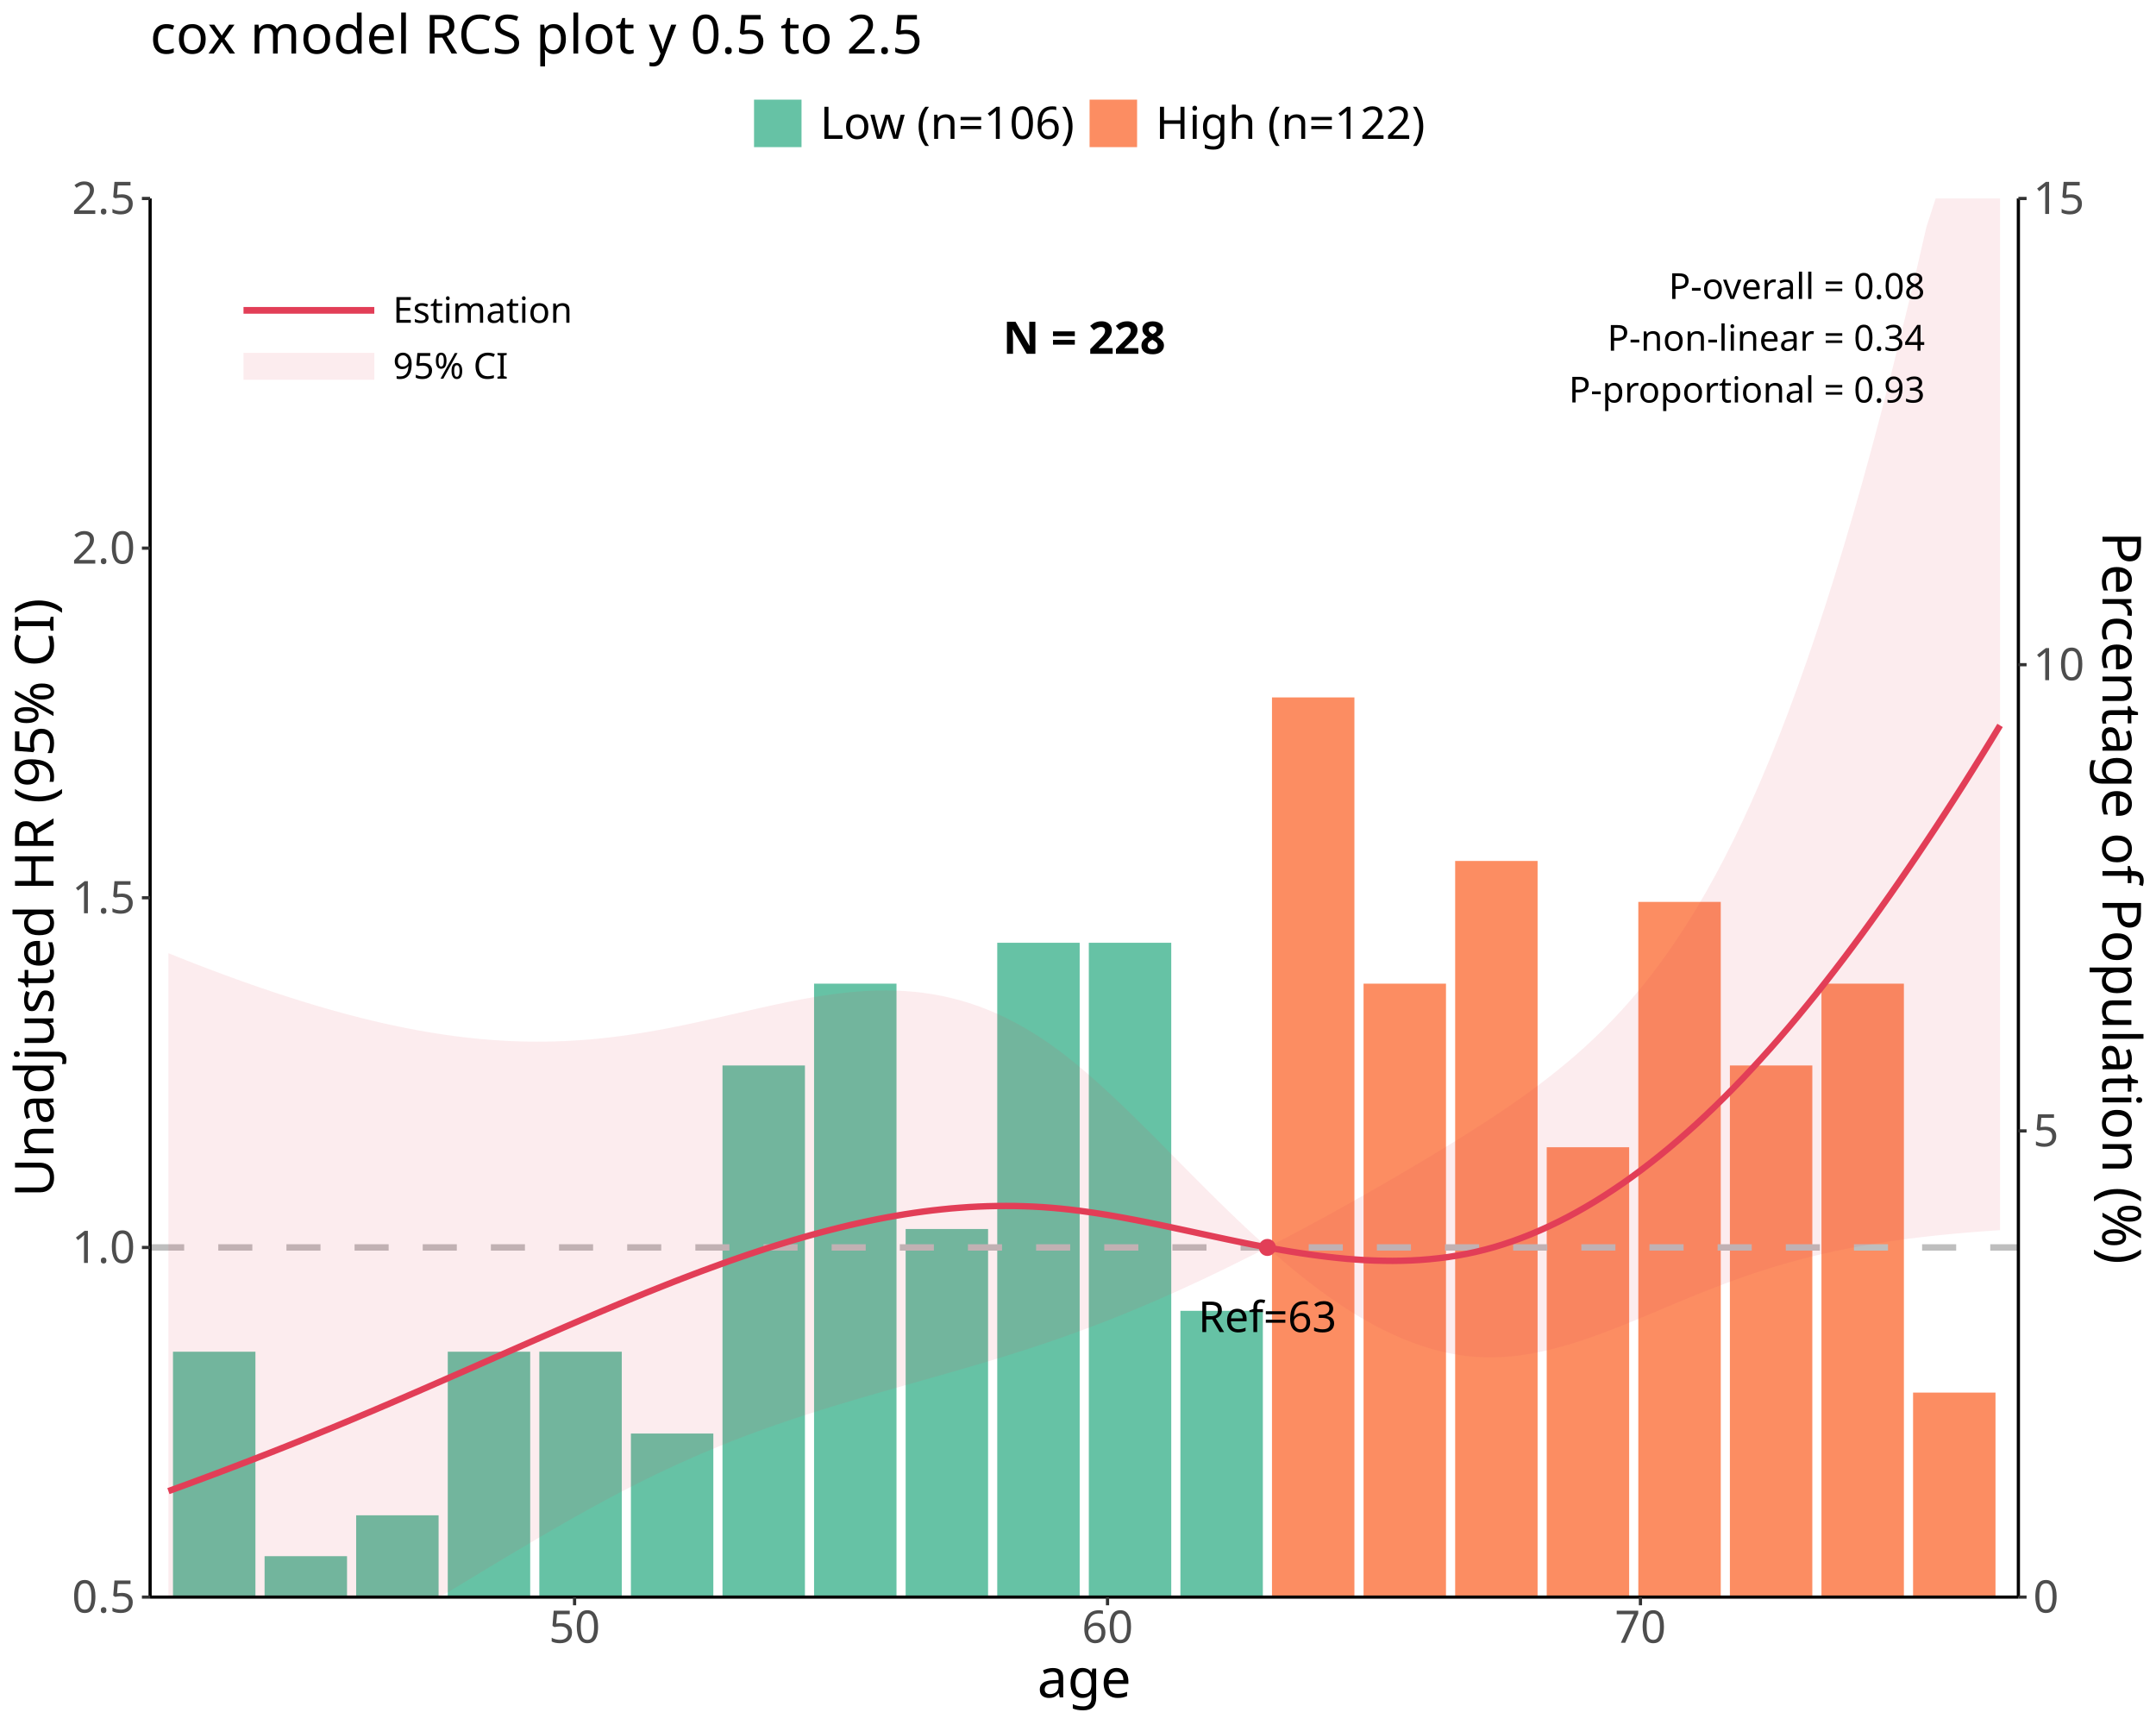
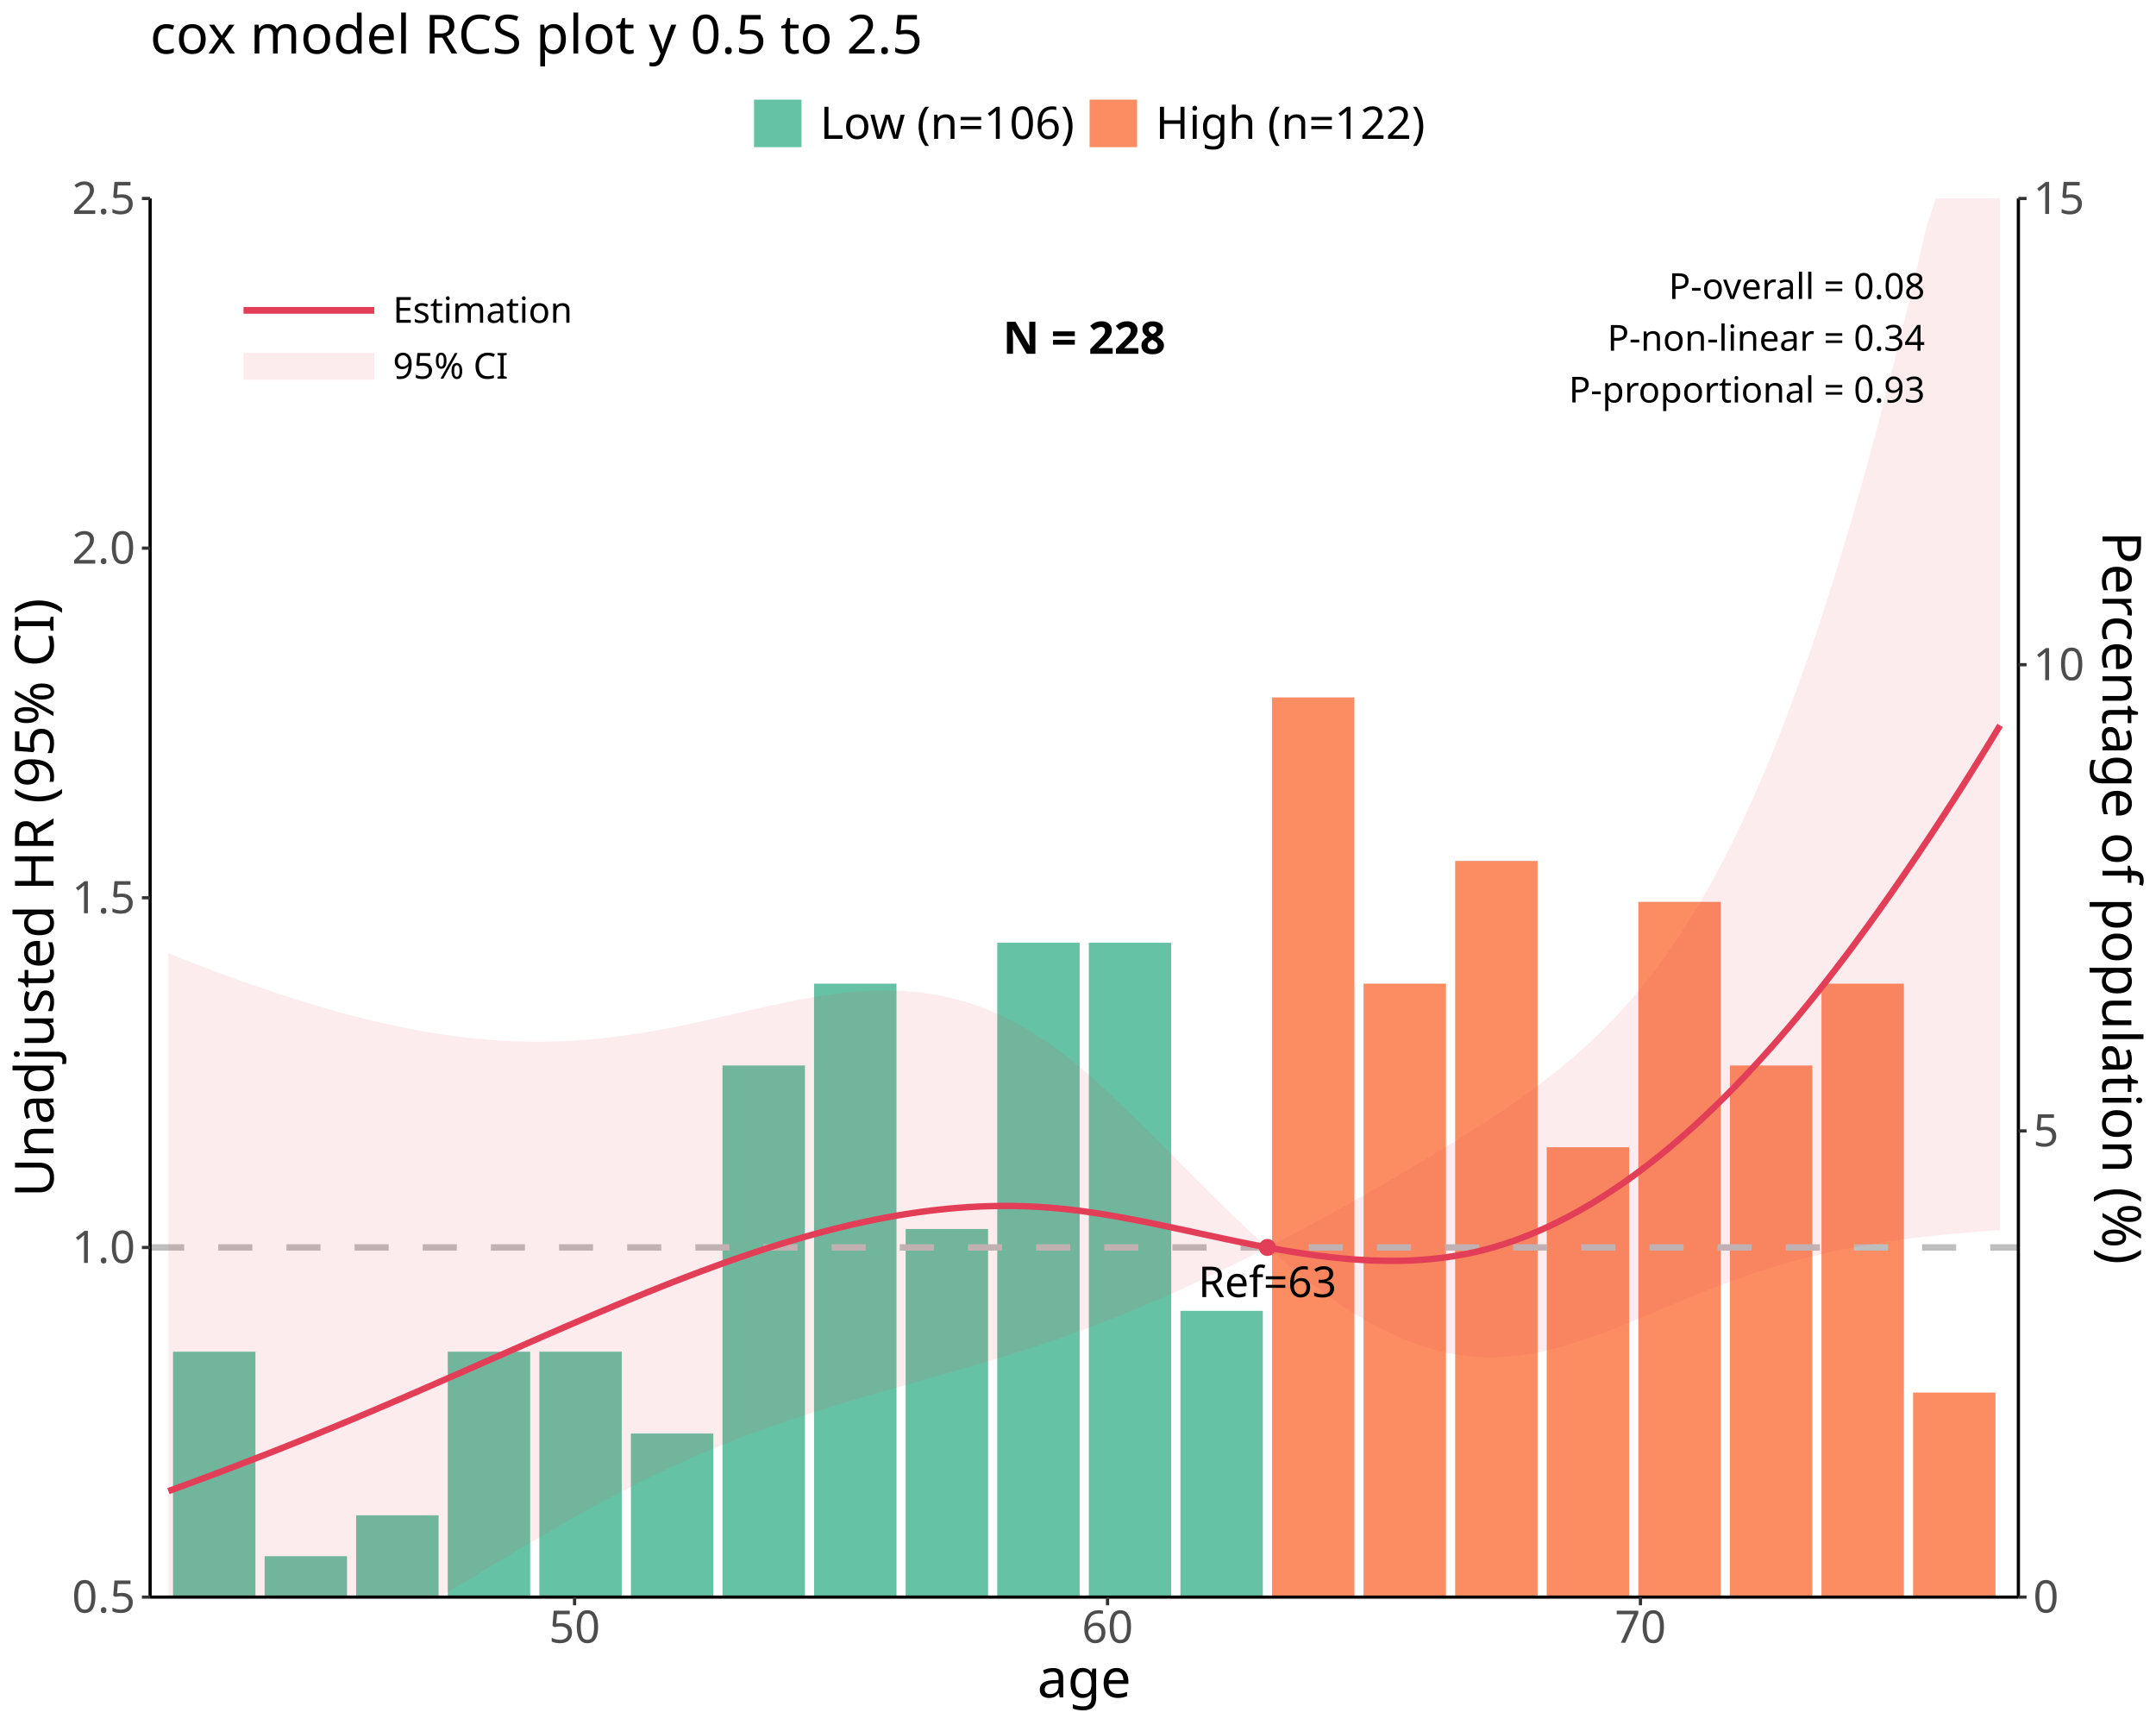
<svg xmlns="http://www.w3.org/2000/svg" class="svglite" data-engine-version="2.0" width="720.00pt" height="576.00pt" viewBox="0 0 720.00 576.00">
  <defs>
    <style type="text/css">
    .svglite line, .svglite polyline, .svglite polygon, .svglite path, .svglite rect, .svglite circle {
      fill: none;
      stroke: #000000;
      stroke-linecap: round;
      stroke-linejoin: round;
      stroke-miterlimit: 10.00;
    }
  </style>
  </defs>
  <rect width="100%" height="100%" style="stroke: none; fill: #FFFFFF;" />
  <defs>
    <clipPath id="cpMC4wMHw3MjAuMDB8MC4wMHw1NzYuMDA=">
      <rect x="0.00" y="0.00" width="720.00" height="576.00" />
    </clipPath>
  </defs>
  <g clip-path="url(#cpMC4wMHw3MjAuMDB8MC4wMHw1NzYuMDA=)">
    <rect x="0" y="0.00" width="720.00" height="576.00" style="stroke-width: 1.07; stroke: #FFFFFF; fill: #FFFFFF;" />
  </g>
  <defs>
    <clipPath id="cpNTAuMTN8Njc0LjA0fDY2LjI4fDUzMy4yOQ==">
      <rect x="50.13" y="66.28" width="623.91" height="467.01" />
    </clipPath>
  </defs>
  <g clip-path="url(#cpNTAuMTN8Njc0LjA0fDY2LjI4fDUzMy4yOQ==)">
    <rect x="50.13" y="66.28" width="623.91" height="467.01" style="stroke-width: 1.07; stroke: none; fill: #FFFFFF;" />
    <rect x="57.77" y="451.36" width="27.53" height="81.93" style="stroke-width: 1.07; stroke: none; stroke-linecap: butt; stroke-linejoin: miter; fill: #66C2A5;" />
    <rect x="88.36" y="519.63" width="27.53" height="13.66" style="stroke-width: 1.07; stroke: none; stroke-linecap: butt; stroke-linejoin: miter; fill: #66C2A5;" />
    <rect x="118.94" y="505.98" width="27.53" height="27.31" style="stroke-width: 1.07; stroke: none; stroke-linecap: butt; stroke-linejoin: miter; fill: #66C2A5;" />
    <rect x="149.53" y="451.36" width="27.53" height="81.93" style="stroke-width: 1.07; stroke: none; stroke-linecap: butt; stroke-linejoin: miter; fill: #66C2A5;" />
    <rect x="180.11" y="451.36" width="27.53" height="81.93" style="stroke-width: 1.07; stroke: none; stroke-linecap: butt; stroke-linejoin: miter; fill: #66C2A5;" />
    <rect x="210.69" y="478.67" width="27.53" height="54.62" style="stroke-width: 1.07; stroke: none; stroke-linecap: butt; stroke-linejoin: miter; fill: #66C2A5;" />
    <rect x="241.28" y="355.77" width="27.53" height="177.52" style="stroke-width: 1.07; stroke: none; stroke-linecap: butt; stroke-linejoin: miter; fill: #66C2A5;" />
    <rect x="271.86" y="328.46" width="27.53" height="204.83" style="stroke-width: 1.07; stroke: none; stroke-linecap: butt; stroke-linejoin: miter; fill: #66C2A5;" />
    <rect x="302.44" y="410.39" width="27.53" height="122.90" style="stroke-width: 1.07; stroke: none; stroke-linecap: butt; stroke-linejoin: miter; fill: #66C2A5;" />
    <rect x="333.03" y="314.81" width="27.53" height="218.48" style="stroke-width: 1.07; stroke: none; stroke-linecap: butt; stroke-linejoin: miter; fill: #66C2A5;" />
    <rect x="363.61" y="314.81" width="27.53" height="218.48" style="stroke-width: 1.07; stroke: none; stroke-linecap: butt; stroke-linejoin: miter; fill: #66C2A5;" />
    <rect x="394.20" y="437.70" width="27.53" height="95.59" style="stroke-width: 1.07; stroke: none; stroke-linecap: butt; stroke-linejoin: miter; fill: #66C2A5;" />
    <rect x="424.78" y="232.87" width="27.53" height="300.41" style="stroke-width: 1.07; stroke: none; stroke-linecap: butt; stroke-linejoin: miter; fill: #FC8D62;" />
    <rect x="455.36" y="328.46" width="27.53" height="204.83" style="stroke-width: 1.07; stroke: none; stroke-linecap: butt; stroke-linejoin: miter; fill: #FC8D62;" />
    <rect x="485.95" y="287.49" width="27.53" height="245.79" style="stroke-width: 1.07; stroke: none; stroke-linecap: butt; stroke-linejoin: miter; fill: #FC8D62;" />
    <rect x="516.53" y="383.08" width="27.53" height="150.21" style="stroke-width: 1.07; stroke: none; stroke-linecap: butt; stroke-linejoin: miter; fill: #FC8D62;" />
    <rect x="547.12" y="301.15" width="27.53" height="232.14" style="stroke-width: 1.07; stroke: none; stroke-linecap: butt; stroke-linejoin: miter; fill: #FC8D62;" />
    <rect x="577.70" y="355.77" width="27.53" height="177.52" style="stroke-width: 1.07; stroke: none; stroke-linecap: butt; stroke-linejoin: miter; fill: #FC8D62;" />
    <rect x="608.28" y="328.46" width="27.53" height="204.83" style="stroke-width: 1.07; stroke: none; stroke-linecap: butt; stroke-linejoin: miter; fill: #FC8D62;" />
    <rect x="638.87" y="465.01" width="27.53" height="68.28" style="stroke-width: 1.07; stroke: none; stroke-linecap: butt; stroke-linejoin: miter; fill: #FC8D62;" />
    <line x1="50.13" y1="416.54" x2="674.04" y2="416.54" style="stroke-width: 2.13; stroke: #BEBEBE; stroke-dasharray: 11.38,11.38; stroke-linecap: butt;" />
    <circle cx="423.25" cy="416.54" r="2.49" style="stroke-width: 0.71; stroke: #E23E57; fill: #E23E57;" />
    <polygon points="56.24,318.29 59.32,319.52 62.39,320.74 65.47,321.94 68.54,323.12 71.61,324.28 74.69,325.43 77.76,326.55 80.83,327.66 83.91,328.74 86.98,329.81 90.06,330.85 93.13,331.88 96.20,332.87 99.28,333.85 102.35,334.80 105.42,335.73 108.50,336.63 111.57,337.50 114.65,338.35 117.72,339.16 120.79,339.95 123.87,340.71 126.94,341.43 130.01,342.12 133.09,342.77 136.16,343.39 139.24,343.98 142.31,344.52 145.38,345.03 148.46,345.50 151.53,345.93 154.61,346.31 157.68,346.66 160.75,346.96 163.83,347.22 166.90,347.43 169.97,347.60 173.05,347.72 176.12,347.80 179.20,347.82 182.27,347.81 185.34,347.74 188.42,347.63 191.49,347.47 194.56,347.27 197.64,347.02 200.71,346.72 203.79,346.38 206.86,346.00 209.93,345.57 213.01,345.11 216.08,344.61 219.15,344.07 222.23,343.51 225.30,342.91 228.38,342.28 231.45,341.63 234.52,340.96 237.60,340.28 240.67,339.58 243.74,338.88 246.82,338.17 249.89,337.47 252.97,336.77 256.04,336.08 259.11,335.41 262.19,334.77 265.26,334.15 268.33,333.56 271.41,333.02 274.48,332.51 277.56,332.06 280.63,331.67 283.70,331.33 286.78,331.07 289.85,330.87 292.92,330.76 296.00,330.72 299.07,330.78 302.15,330.92 305.22,331.17 308.29,331.51 311.37,331.97 314.44,332.53 317.51,333.21 320.59,334.01 323.66,334.93 326.74,335.97 329.81,337.15 332.88,338.45 335.96,339.89 339.03,341.46 342.10,343.16 345.18,345.01 348.25,346.99 351.33,349.11 354.40,351.37 357.47,353.76 360.55,356.27 363.62,358.89 366.69,361.61 369.77,364.41 372.84,367.28 375.92,370.22 378.99,373.21 382.06,376.25 385.14,379.31 388.21,382.40 391.28,385.50 394.36,388.61 397.43,391.71 400.51,394.80 403.58,397.87 406.65,400.91 409.73,403.91 412.80,406.87 415.87,409.78 418.95,412.64 422.02,415.44 425.10,415.58 428.17,413.98 431.24,412.36 434.32,410.73 437.39,409.07 440.46,407.41 443.54,405.73 446.61,404.03 449.69,402.32 452.76,400.59 455.83,398.86 458.91,397.10 461.98,395.34 465.05,393.56 468.13,391.76 471.20,389.96 474.28,388.13 477.35,386.29 480.42,384.43 483.50,382.56 486.57,380.66 489.64,378.74 492.72,376.79 495.79,374.81 498.87,372.79 501.94,370.74 505.01,368.64 508.09,366.49 511.16,364.27 514.23,361.99 517.31,359.63 520.38,357.19 523.46,354.66 526.53,352.03 529.60,349.28 532.68,346.41 535.75,343.40 538.82,340.25 541.90,336.94 544.97,333.46 548.05,329.81 551.12,325.96 554.19,321.90 557.27,317.63 560.34,313.13 563.41,308.40 566.49,303.41 569.56,298.16 572.64,292.64 575.71,286.84 578.78,280.75 581.86,274.36 584.93,267.67 588.00,260.67 591.08,253.34 594.15,245.69 597.23,237.71 600.30,229.39 603.37,220.74 606.45,211.73 609.52,202.38 612.59,192.67 615.67,182.61 618.74,172.19 621.82,161.41 624.89,150.27 627.96,138.76 631.04,126.89 634.11,114.66 637.18,102.07 640.26,89.11 643.33,75.79 646.41,66.28 649.48,66.28 652.55,66.28 655.63,66.28 658.70,66.28 661.77,66.28 664.85,66.28 667.92,66.28 667.92,410.76 664.85,410.97 661.77,411.19 658.70,411.43 655.63,411.69 652.55,411.96 649.48,412.26 646.41,412.57 643.33,412.91 640.26,413.27 637.18,413.65 634.11,414.06 631.04,414.50 627.96,414.97 624.89,415.47 621.82,416.00 618.74,416.57 615.67,417.17 612.59,417.82 609.52,418.50 606.45,419.22 603.37,419.98 600.30,420.78 597.23,421.63 594.15,422.52 591.08,423.45 588.00,424.42 584.93,425.44 581.86,426.50 578.78,427.60 575.71,428.74 572.64,429.91 569.56,431.11 566.49,432.34 563.41,433.60 560.34,434.87 557.27,436.16 554.19,437.45 551.12,438.74 548.05,440.02 544.97,441.29 541.90,442.54 538.82,443.75 535.75,444.93 532.68,446.06 529.60,447.13 526.53,448.15 523.46,449.09 520.38,449.96 517.31,450.74 514.23,451.43 511.16,452.02 508.09,452.50 505.01,452.87 501.94,453.12 498.87,453.24 495.79,453.23 492.72,453.08 489.64,452.78 486.57,452.34 483.50,451.76 480.42,451.05 477.35,450.21 474.28,449.23 471.20,448.12 468.13,446.89 465.05,445.54 461.98,444.07 458.91,442.47 455.83,440.77 452.76,438.95 449.69,437.03 446.61,435.00 443.54,432.87 440.46,430.64 437.39,428.31 434.32,425.90 431.24,423.40 428.17,420.82 425.10,418.17 422.02,417.17 418.95,418.74 415.87,420.28 412.80,421.81 409.73,423.33 406.65,424.82 403.58,426.29 400.51,427.74 397.43,429.16 394.36,430.57 391.28,431.95 388.21,433.31 385.14,434.65 382.06,435.96 378.99,437.25 375.92,438.52 372.84,439.76 369.77,440.98 366.69,442.17 363.62,443.33 360.55,444.47 357.47,445.59 354.40,446.68 351.33,447.75 348.25,448.79 345.18,449.81 342.10,450.81 339.03,451.79 335.96,452.75 332.88,453.70 329.81,454.63 326.74,455.54 323.66,456.45 320.59,457.34 317.51,458.23 314.44,459.11 311.37,459.98 308.29,460.86 305.22,461.72 302.15,462.59 299.07,463.47 296.00,464.34 292.92,465.22 289.85,466.11 286.78,467.00 283.70,467.91 280.63,468.83 277.56,469.77 274.48,470.72 271.41,471.69 268.33,472.68 265.26,473.69 262.19,474.72 259.11,475.78 256.04,476.86 252.97,477.97 249.89,479.11 246.82,480.28 243.74,481.48 240.67,482.71 237.60,483.98 234.52,485.27 231.45,486.60 228.38,487.97 225.30,489.37 222.23,490.80 219.15,492.26 216.08,493.76 213.01,495.29 209.93,496.85 206.86,498.44 203.79,500.06 200.71,501.71 197.64,503.39 194.56,505.09 191.49,506.81 188.42,508.56 185.34,510.32 182.27,512.11 179.20,513.90 176.12,515.72 173.05,517.54 169.97,519.38 166.90,521.22 163.83,523.07 160.75,524.92 157.68,526.77 154.61,528.62 151.53,530.48 148.46,532.32 145.38,533.29 142.31,533.29 139.24,533.29 136.16,533.29 133.09,533.29 130.01,533.29 126.94,533.29 123.87,533.29 120.79,533.29 117.72,533.29 114.65,533.29 111.57,533.29 108.50,533.29 105.42,533.29 102.35,533.29 99.28,533.29 96.20,533.29 93.13,533.29 90.06,533.29 86.98,533.29 83.91,533.29 80.83,533.29 77.76,533.29 74.69,533.29 71.61,533.29 68.54,533.29 65.47,533.29 62.39,533.29 59.32,533.29 56.24,533.29 " style="stroke-width: 0.00; stroke: none; stroke-linecap: butt; fill: #E23E57; fill-opacity: 0.10;" />
    <polyline points="56.24,318.29 59.32,319.52 62.39,320.74 65.47,321.94 68.54,323.12 71.61,324.28 74.69,325.43 77.76,326.55 80.83,327.66 83.91,328.74 86.98,329.81 90.06,330.85 93.13,331.88 96.20,332.87 99.28,333.85 102.35,334.80 105.42,335.73 108.50,336.63 111.57,337.50 114.65,338.35 117.72,339.16 120.79,339.95 123.87,340.71 126.94,341.43 130.01,342.12 133.09,342.77 136.16,343.39 139.24,343.98 142.31,344.52 145.38,345.03 148.46,345.50 151.53,345.93 154.61,346.31 157.68,346.66 160.75,346.96 163.83,347.22 166.90,347.43 169.97,347.60 173.05,347.72 176.12,347.80 179.20,347.82 182.27,347.81 185.34,347.74 188.42,347.63 191.49,347.47 194.56,347.27 197.64,347.02 200.71,346.72 203.79,346.38 206.86,346.00 209.93,345.57 213.01,345.11 216.08,344.61 219.15,344.07 222.23,343.51 225.30,342.91 228.38,342.28 231.45,341.63 234.52,340.96 237.60,340.28 240.67,339.58 243.74,338.88 246.82,338.17 249.89,337.47 252.97,336.77 256.04,336.08 259.11,335.41 262.19,334.77 265.26,334.15 268.33,333.56 271.41,333.02 274.48,332.51 277.56,332.06 280.63,331.67 283.70,331.33 286.78,331.07 289.85,330.87 292.92,330.76 296.00,330.72 299.07,330.78 302.15,330.92 305.22,331.17 308.29,331.51 311.37,331.97 314.44,332.53 317.51,333.21 320.59,334.01 323.66,334.93 326.74,335.97 329.81,337.15 332.88,338.45 335.96,339.89 339.03,341.46 342.10,343.16 345.18,345.01 348.25,346.99 351.33,349.11 354.40,351.37 357.47,353.76 360.55,356.27 363.62,358.89 366.69,361.61 369.77,364.41 372.84,367.28 375.92,370.22 378.99,373.21 382.06,376.25 385.14,379.31 388.21,382.40 391.28,385.50 394.36,388.61 397.43,391.71 400.51,394.80 403.58,397.87 406.65,400.91 409.73,403.91 412.80,406.87 415.87,409.78 418.95,412.64 422.02,415.44 425.10,415.58 428.17,413.98 431.24,412.36 434.32,410.73 437.39,409.07 440.46,407.41 443.54,405.73 446.61,404.03 449.69,402.32 452.76,400.59 455.83,398.86 458.91,397.10 461.98,395.34 465.05,393.56 468.13,391.76 471.20,389.96 474.28,388.13 477.35,386.29 480.42,384.43 483.50,382.56 486.57,380.66 489.64,378.74 492.72,376.79 495.79,374.81 498.87,372.79 501.94,370.74 505.01,368.64 508.09,366.49 511.16,364.27 514.23,361.99 517.31,359.63 520.38,357.19 523.46,354.66 526.53,352.03 529.60,349.28 532.68,346.41 535.75,343.40 538.82,340.25 541.90,336.94 544.97,333.46 548.05,329.81 551.12,325.96 554.19,321.90 557.27,317.63 560.34,313.13 563.41,308.40 566.49,303.41 569.56,298.16 572.64,292.64 575.71,286.84 578.78,280.75 581.86,274.36 584.93,267.67 588.00,260.67 591.08,253.34 594.15,245.69 597.23,237.71 600.30,229.39 603.37,220.74 606.45,211.73 609.52,202.38 612.59,192.67 615.67,182.61 618.74,172.19 621.82,161.41 624.89,150.27 627.96,138.76 631.04,126.89 634.11,114.66 637.18,102.07 640.26,89.11 643.33,75.79 646.41,66.28 649.48,66.28 652.55,66.28 655.63,66.28 658.70,66.28 661.77,66.28 664.85,66.28 667.92,66.28 " style="stroke-width: 1.07; stroke: none; stroke-linecap: butt;" />
    <polyline points="667.92,410.76 664.85,410.97 661.77,411.19 658.70,411.43 655.63,411.69 652.55,411.96 649.48,412.26 646.41,412.57 643.33,412.91 640.26,413.27 637.18,413.65 634.11,414.06 631.04,414.50 627.96,414.97 624.89,415.47 621.82,416.00 618.74,416.57 615.67,417.17 612.59,417.82 609.52,418.50 606.45,419.22 603.37,419.98 600.30,420.78 597.23,421.63 594.15,422.52 591.08,423.45 588.00,424.42 584.93,425.44 581.86,426.50 578.78,427.60 575.71,428.74 572.64,429.91 569.56,431.11 566.49,432.34 563.41,433.60 560.34,434.87 557.27,436.16 554.19,437.45 551.12,438.74 548.05,440.02 544.97,441.29 541.90,442.54 538.82,443.75 535.75,444.93 532.68,446.06 529.60,447.13 526.53,448.15 523.46,449.09 520.38,449.96 517.31,450.74 514.23,451.43 511.16,452.02 508.09,452.50 505.01,452.87 501.94,453.12 498.87,453.24 495.79,453.23 492.72,453.08 489.64,452.78 486.57,452.34 483.50,451.76 480.42,451.05 477.35,450.21 474.28,449.23 471.20,448.12 468.13,446.89 465.05,445.54 461.98,444.07 458.91,442.47 455.83,440.77 452.76,438.95 449.69,437.03 446.61,435.00 443.54,432.87 440.46,430.64 437.39,428.31 434.32,425.90 431.24,423.40 428.17,420.82 425.10,418.17 422.02,417.17 418.95,418.74 415.87,420.28 412.80,421.81 409.73,423.33 406.65,424.82 403.58,426.29 400.51,427.74 397.43,429.16 394.36,430.57 391.28,431.95 388.21,433.31 385.14,434.65 382.06,435.96 378.99,437.25 375.92,438.52 372.84,439.76 369.77,440.98 366.69,442.17 363.62,443.33 360.55,444.47 357.47,445.59 354.40,446.68 351.33,447.75 348.25,448.79 345.18,449.81 342.10,450.81 339.03,451.79 335.96,452.75 332.88,453.70 329.81,454.63 326.74,455.54 323.66,456.45 320.59,457.34 317.51,458.23 314.44,459.11 311.37,459.98 308.29,460.86 305.22,461.72 302.15,462.59 299.07,463.47 296.00,464.34 292.92,465.22 289.85,466.11 286.78,467.00 283.70,467.91 280.63,468.83 277.56,469.77 274.48,470.72 271.41,471.69 268.33,472.68 265.26,473.69 262.19,474.72 259.11,475.78 256.04,476.86 252.97,477.97 249.89,479.11 246.82,480.28 243.74,481.48 240.67,482.71 237.60,483.98 234.52,485.27 231.45,486.60 228.38,487.97 225.30,489.37 222.23,490.80 219.15,492.26 216.08,493.76 213.01,495.29 209.93,496.85 206.86,498.44 203.79,500.06 200.71,501.71 197.64,503.39 194.56,505.09 191.49,506.81 188.42,508.56 185.34,510.32 182.27,512.11 179.20,513.90 176.12,515.72 173.05,517.54 169.97,519.38 166.90,521.22 163.83,523.07 160.75,524.92 157.68,526.77 154.61,528.62 151.53,530.48 148.46,532.32 145.38,533.29 142.31,533.29 139.24,533.29 136.16,533.29 133.09,533.29 130.01,533.29 126.94,533.29 123.87,533.29 120.79,533.29 117.72,533.29 114.65,533.29 111.57,533.29 108.50,533.29 105.42,533.29 102.35,533.29 99.28,533.29 96.20,533.29 93.13,533.29 90.06,533.29 86.98,533.29 83.91,533.29 80.83,533.29 77.76,533.29 74.69,533.29 71.61,533.29 68.54,533.29 65.47,533.29 62.39,533.29 59.32,533.29 56.24,533.29 " style="stroke-width: 1.07; stroke: none; stroke-linecap: butt;" />
-     <text x="423.25" y="444.78" text-anchor="middle" style="font-size: 14.23px; font-family: sans;" textLength="46.28px" lengthAdjust="spacingAndGlyphs">Ref=63</text>
    <polyline points="56.24,497.90 59.32,496.78 62.39,495.66 65.47,494.52 68.54,493.38 71.61,492.23 74.69,491.07 77.76,489.90 80.83,488.72 83.91,487.54 86.98,486.34 90.06,485.14 93.13,483.93 96.20,482.71 99.28,481.48 102.35,480.24 105.42,478.99 108.50,477.73 111.57,476.47 114.65,475.19 117.72,473.91 120.79,472.61 123.87,471.32 126.94,470.01 130.01,468.70 133.09,467.38 136.16,466.05 139.24,464.72 142.31,463.38 145.38,462.04 148.46,460.70 151.53,459.35 154.61,458.01 157.68,456.66 160.75,455.30 163.83,453.95 166.90,452.60 169.97,451.25 173.05,449.90 176.12,448.55 179.20,447.20 182.27,445.86 185.34,444.53 188.42,443.19 191.49,441.87 194.56,440.55 197.64,439.23 200.71,437.93 203.79,436.64 206.86,435.35 209.93,434.08 213.01,432.81 216.08,431.56 219.15,430.33 222.23,429.10 225.30,427.89 228.38,426.70 231.45,425.53 234.52,424.37 237.60,423.24 240.67,422.12 243.74,421.02 246.82,419.95 249.89,418.89 252.97,417.87 256.04,416.86 259.11,415.89 262.19,414.94 265.26,414.01 268.33,413.12 271.41,412.25 274.48,411.42 277.56,410.62 280.63,409.85 283.70,409.11 286.78,408.41 289.85,407.75 292.92,407.12 296.00,406.53 299.07,405.98 302.15,405.46 305.22,404.99 308.29,404.56 311.37,404.17 314.44,403.83 317.51,403.52 320.59,403.27 323.66,403.05 326.74,402.89 329.81,402.77 332.88,402.70 335.96,402.68 339.03,402.70 342.10,402.78 345.18,402.90 348.25,403.08 351.33,403.31 354.40,403.59 357.47,403.92 360.55,404.30 363.62,404.72 366.69,405.18 369.77,405.67 372.84,406.20 375.92,406.76 378.99,407.34 382.06,407.94 385.14,408.56 388.21,409.20 391.28,409.85 394.36,410.51 397.43,411.17 400.51,411.84 403.58,412.50 406.65,413.16 409.73,413.82 412.80,414.46 415.87,415.09 418.95,415.71 422.02,416.30 425.10,416.88 428.17,417.43 431.24,417.95 434.32,418.44 437.39,418.89 440.46,419.31 443.54,419.69 446.61,420.03 449.69,420.33 452.76,420.57 455.83,420.77 458.91,420.91 461.98,420.99 465.05,421.02 468.13,420.98 471.20,420.88 474.28,420.71 477.35,420.46 480.42,420.14 483.50,419.75 486.57,419.27 489.64,418.70 492.72,418.05 495.79,417.30 498.87,416.46 501.94,415.52 505.01,414.49 508.09,413.37 511.16,412.16 514.23,410.86 517.31,409.46 520.38,407.98 523.46,406.41 526.53,404.75 529.60,403.00 532.68,401.17 535.75,399.25 538.82,397.24 541.90,395.15 544.97,392.97 548.05,390.70 551.12,388.35 554.19,385.92 557.27,383.40 560.34,380.80 563.41,378.11 566.49,375.34 569.56,372.49 572.64,369.55 575.71,366.53 578.78,363.43 581.86,360.25 584.93,356.99 588.00,353.65 591.08,350.23 594.15,346.73 597.23,343.15 600.30,339.50 603.37,335.77 606.45,331.97 609.52,328.09 612.59,324.14 615.67,320.12 618.74,316.03 621.82,311.87 624.89,307.65 627.96,303.36 631.04,299.01 634.11,294.60 637.18,290.13 640.26,285.60 643.33,281.02 646.41,276.38 649.48,271.68 652.55,266.93 655.63,262.11 658.70,257.23 661.77,252.29 664.85,247.29 667.92,242.23 " style="stroke-width: 2.13; stroke: #E23E57; stroke-linecap: butt;" />
-     <text x="362.08" y="118.14" text-anchor="middle" style="font-size: 15.00px; font-weight: bold; font-family: sans;" textLength="52.97px" lengthAdjust="spacingAndGlyphs">N = 228</text>
+     <text x="423.25" y="433.11" text-anchor="middle" style="font-size: 14.23px; font-family: sans;" textLength="46.28px" lengthAdjust="spacingAndGlyphs">Ref=63</text>
+     <text x="642.84" y="99.83" text-anchor="end" style="font-size: 12.00px; font-family: sans;" textLength="84.39px" lengthAdjust="spacingAndGlyphs">P-overall = 0.08</text>
+     <text x="642.84" y="117.11" text-anchor="end" style="font-size: 12.00px; font-family: sans;" textLength="102.41px" lengthAdjust="spacingAndGlyphs">P-non-linear = 0.34</text>
+     <text x="642.84" y="134.39" text-anchor="end" style="font-size: 12.00px; font-family: sans;" textLength="112.41px" lengthAdjust="spacingAndGlyphs">P-proportional = 0.93</text>
    <line x1="81.32" y1="103.64" x2="125.00" y2="103.64" style="stroke-width: 2.25; stroke: #E23E57; stroke-linecap: butt;" />
    <line x1="81.32" y1="122.32" x2="125.00" y2="122.32" style="stroke-width: 9.00; stroke: #E23E57; stroke-opacity: 0.098; stroke-linecap: butt;" />
    <text x="131.24" y="107.77" style="font-size: 12.00px; font-family: sans;" textLength="56.03px" lengthAdjust="spacingAndGlyphs">Estimation</text>
    <text x="131.24" y="126.45" style="font-size: 12.00px; font-family: sans;" textLength="39.36px" lengthAdjust="spacingAndGlyphs">95% CI</text>
-     <text x="642.84" y="99.83" text-anchor="end" style="font-size: 12.00px; font-family: sans;" textLength="84.39px" lengthAdjust="spacingAndGlyphs">P-overall = 0.08</text>
-     <text x="642.84" y="117.11" text-anchor="end" style="font-size: 12.00px; font-family: sans;" textLength="102.41px" lengthAdjust="spacingAndGlyphs">P-non-linear = 0.34</text>
-     <text x="642.84" y="134.39" text-anchor="end" style="font-size: 12.00px; font-family: sans;" textLength="112.41px" lengthAdjust="spacingAndGlyphs">P-proportional = 0.93</text>
+     <text x="362.08" y="118.14" text-anchor="middle" style="font-size: 15.00px; font-weight: bold; font-family: sans;" textLength="52.97px" lengthAdjust="spacingAndGlyphs">N = 228</text>
  </g>
  <g clip-path="url(#cpMC4wMHw3MjAuMDB8MC4wMHw1NzYuMDA=)">
    <polyline points="50.13,533.29 50.13,66.28 " style="stroke-width: 1.07; stroke-linecap: butt;" />
    <text x="45.20" y="538.45" text-anchor="end" style="font-size: 15.00px; fill: #4D4D4D; font-family: sans;" textLength="20.85px" lengthAdjust="spacingAndGlyphs">0.5</text>
    <text x="45.20" y="421.70" text-anchor="end" style="font-size: 15.00px; fill: #4D4D4D; font-family: sans;" textLength="20.85px" lengthAdjust="spacingAndGlyphs">1.0</text>
    <text x="45.20" y="304.95" text-anchor="end" style="font-size: 15.00px; fill: #4D4D4D; font-family: sans;" textLength="20.85px" lengthAdjust="spacingAndGlyphs">1.5</text>
    <text x="45.20" y="188.19" text-anchor="end" style="font-size: 15.00px; fill: #4D4D4D; font-family: sans;" textLength="20.85px" lengthAdjust="spacingAndGlyphs">2.0</text>
    <text x="45.20" y="71.44" text-anchor="end" style="font-size: 15.00px; fill: #4D4D4D; font-family: sans;" textLength="20.85px" lengthAdjust="spacingAndGlyphs">2.5</text>
    <polyline points="47.39,533.29 50.13,533.29 " style="stroke-width: 1.07; stroke: #333333; stroke-linecap: butt;" />
    <polyline points="47.39,416.54 50.13,416.54 " style="stroke-width: 1.07; stroke: #333333; stroke-linecap: butt;" />
    <polyline points="47.39,299.78 50.13,299.78 " style="stroke-width: 1.07; stroke: #333333; stroke-linecap: butt;" />
    <polyline points="47.39,183.03 50.13,183.03 " style="stroke-width: 1.07; stroke: #333333; stroke-linecap: butt;" />
    <polyline points="47.39,66.28 50.13,66.28 " style="stroke-width: 1.07; stroke: #333333; stroke-linecap: butt;" />
    <polyline points="674.04,533.29 674.04,66.28 " style="stroke-width: 1.07; stroke-linecap: butt;" />
    <polyline points="676.78,533.29 674.04,533.29 " style="stroke-width: 1.07; stroke: #333333; stroke-linecap: butt;" />
    <polyline points="676.78,377.62 674.04,377.62 " style="stroke-width: 1.07; stroke: #333333; stroke-linecap: butt;" />
    <polyline points="676.78,221.95 674.04,221.95 " style="stroke-width: 1.07; stroke: #333333; stroke-linecap: butt;" />
    <polyline points="676.78,66.28 674.04,66.28 " style="stroke-width: 1.07; stroke: #333333; stroke-linecap: butt;" />
    <text x="678.97" y="538.45" style="font-size: 15.00px; fill: #4D4D4D; font-family: sans;" textLength="8.34px" lengthAdjust="spacingAndGlyphs">0</text>
    <text x="678.97" y="382.78" style="font-size: 15.00px; fill: #4D4D4D; font-family: sans;" textLength="8.34px" lengthAdjust="spacingAndGlyphs">5</text>
    <text x="678.97" y="227.11" style="font-size: 15.00px; fill: #4D4D4D; font-family: sans;" textLength="16.69px" lengthAdjust="spacingAndGlyphs">10</text>
    <text x="678.97" y="71.44" style="font-size: 15.00px; fill: #4D4D4D; font-family: sans;" textLength="16.69px" lengthAdjust="spacingAndGlyphs">15</text>
    <polyline points="50.13,533.29 674.04,533.29 " style="stroke-width: 1.07; stroke-linecap: butt;" />
    <polyline points="191.88,536.03 191.88,533.29 " style="stroke-width: 1.07; stroke: #333333; stroke-linecap: butt;" />
    <polyline points="369.86,536.03 369.86,533.29 " style="stroke-width: 1.07; stroke: #333333; stroke-linecap: butt;" />
    <polyline points="547.83,536.03 547.83,533.29 " style="stroke-width: 1.07; stroke: #333333; stroke-linecap: butt;" />
    <text x="191.88" y="548.54" text-anchor="middle" style="font-size: 15.00px; fill: #4D4D4D; font-family: sans;" textLength="16.69px" lengthAdjust="spacingAndGlyphs">50</text>
    <text x="369.86" y="548.54" text-anchor="middle" style="font-size: 15.00px; fill: #4D4D4D; font-family: sans;" textLength="16.69px" lengthAdjust="spacingAndGlyphs">60</text>
    <text x="547.83" y="548.54" text-anchor="middle" style="font-size: 15.00px; fill: #4D4D4D; font-family: sans;" textLength="16.69px" lengthAdjust="spacingAndGlyphs">70</text>
    <text x="362.08" y="566.78" text-anchor="middle" style="font-size: 18.00px; font-family: sans;" textLength="30.03px" lengthAdjust="spacingAndGlyphs">age</text>
    <text transform="translate(17.87,299.78) rotate(-90)" text-anchor="middle" style="font-size: 18.00px; font-family: sans;" textLength="198.10px" lengthAdjust="spacingAndGlyphs">Unadjusted HR (95% CI)</text>
-     <text transform="translate(702.13,299.78) rotate(90)" text-anchor="middle" style="font-size: 18.00px; font-family: sans;" textLength="235.16px" lengthAdjust="spacingAndGlyphs">Percentage of Population (%)</text>
+     <text transform="translate(702.13,299.78) rotate(90)" text-anchor="middle" style="font-size: 18.00px; font-family: sans;" textLength="233.16px" lengthAdjust="spacingAndGlyphs">Percentage of population (%)</text>
    <rect x="245.62" y="27.08" width="232.92" height="28.24" style="stroke-width: 1.07; stroke: none; fill: #FFFFFF;" />
    <rect x="251.10" y="32.56" width="17.28" height="17.28" style="stroke-width: 1.07; stroke: none; fill: #FFFFFF;" />
    <rect x="251.81" y="33.27" width="15.86" height="15.86" style="stroke-width: 1.07; stroke: none; stroke-linecap: butt; stroke-linejoin: miter; fill: #66C2A5;" />
    <rect x="363.16" y="32.56" width="17.28" height="17.28" style="stroke-width: 1.07; stroke: none; fill: #FFFFFF;" />
    <rect x="363.87" y="33.27" width="15.86" height="15.86" style="stroke-width: 1.07; stroke: none; stroke-linecap: butt; stroke-linejoin: miter; fill: #FC8D62;" />
    <text x="273.86" y="46.36" style="font-size: 15.00px; font-family: sans;" textLength="83.82px" lengthAdjust="spacingAndGlyphs">Low (n=106)</text>
    <text x="385.92" y="46.36" style="font-size: 15.00px; font-family: sans;" textLength="87.15px" lengthAdjust="spacingAndGlyphs">High (n=122)</text>
    <text x="50.13" y="17.87" style="font-size: 18.00px; font-family: sans;" textLength="253.16px" lengthAdjust="spacingAndGlyphs">cox model RCS plot y 0.5 to 2.5</text>
  </g>
</svg>
